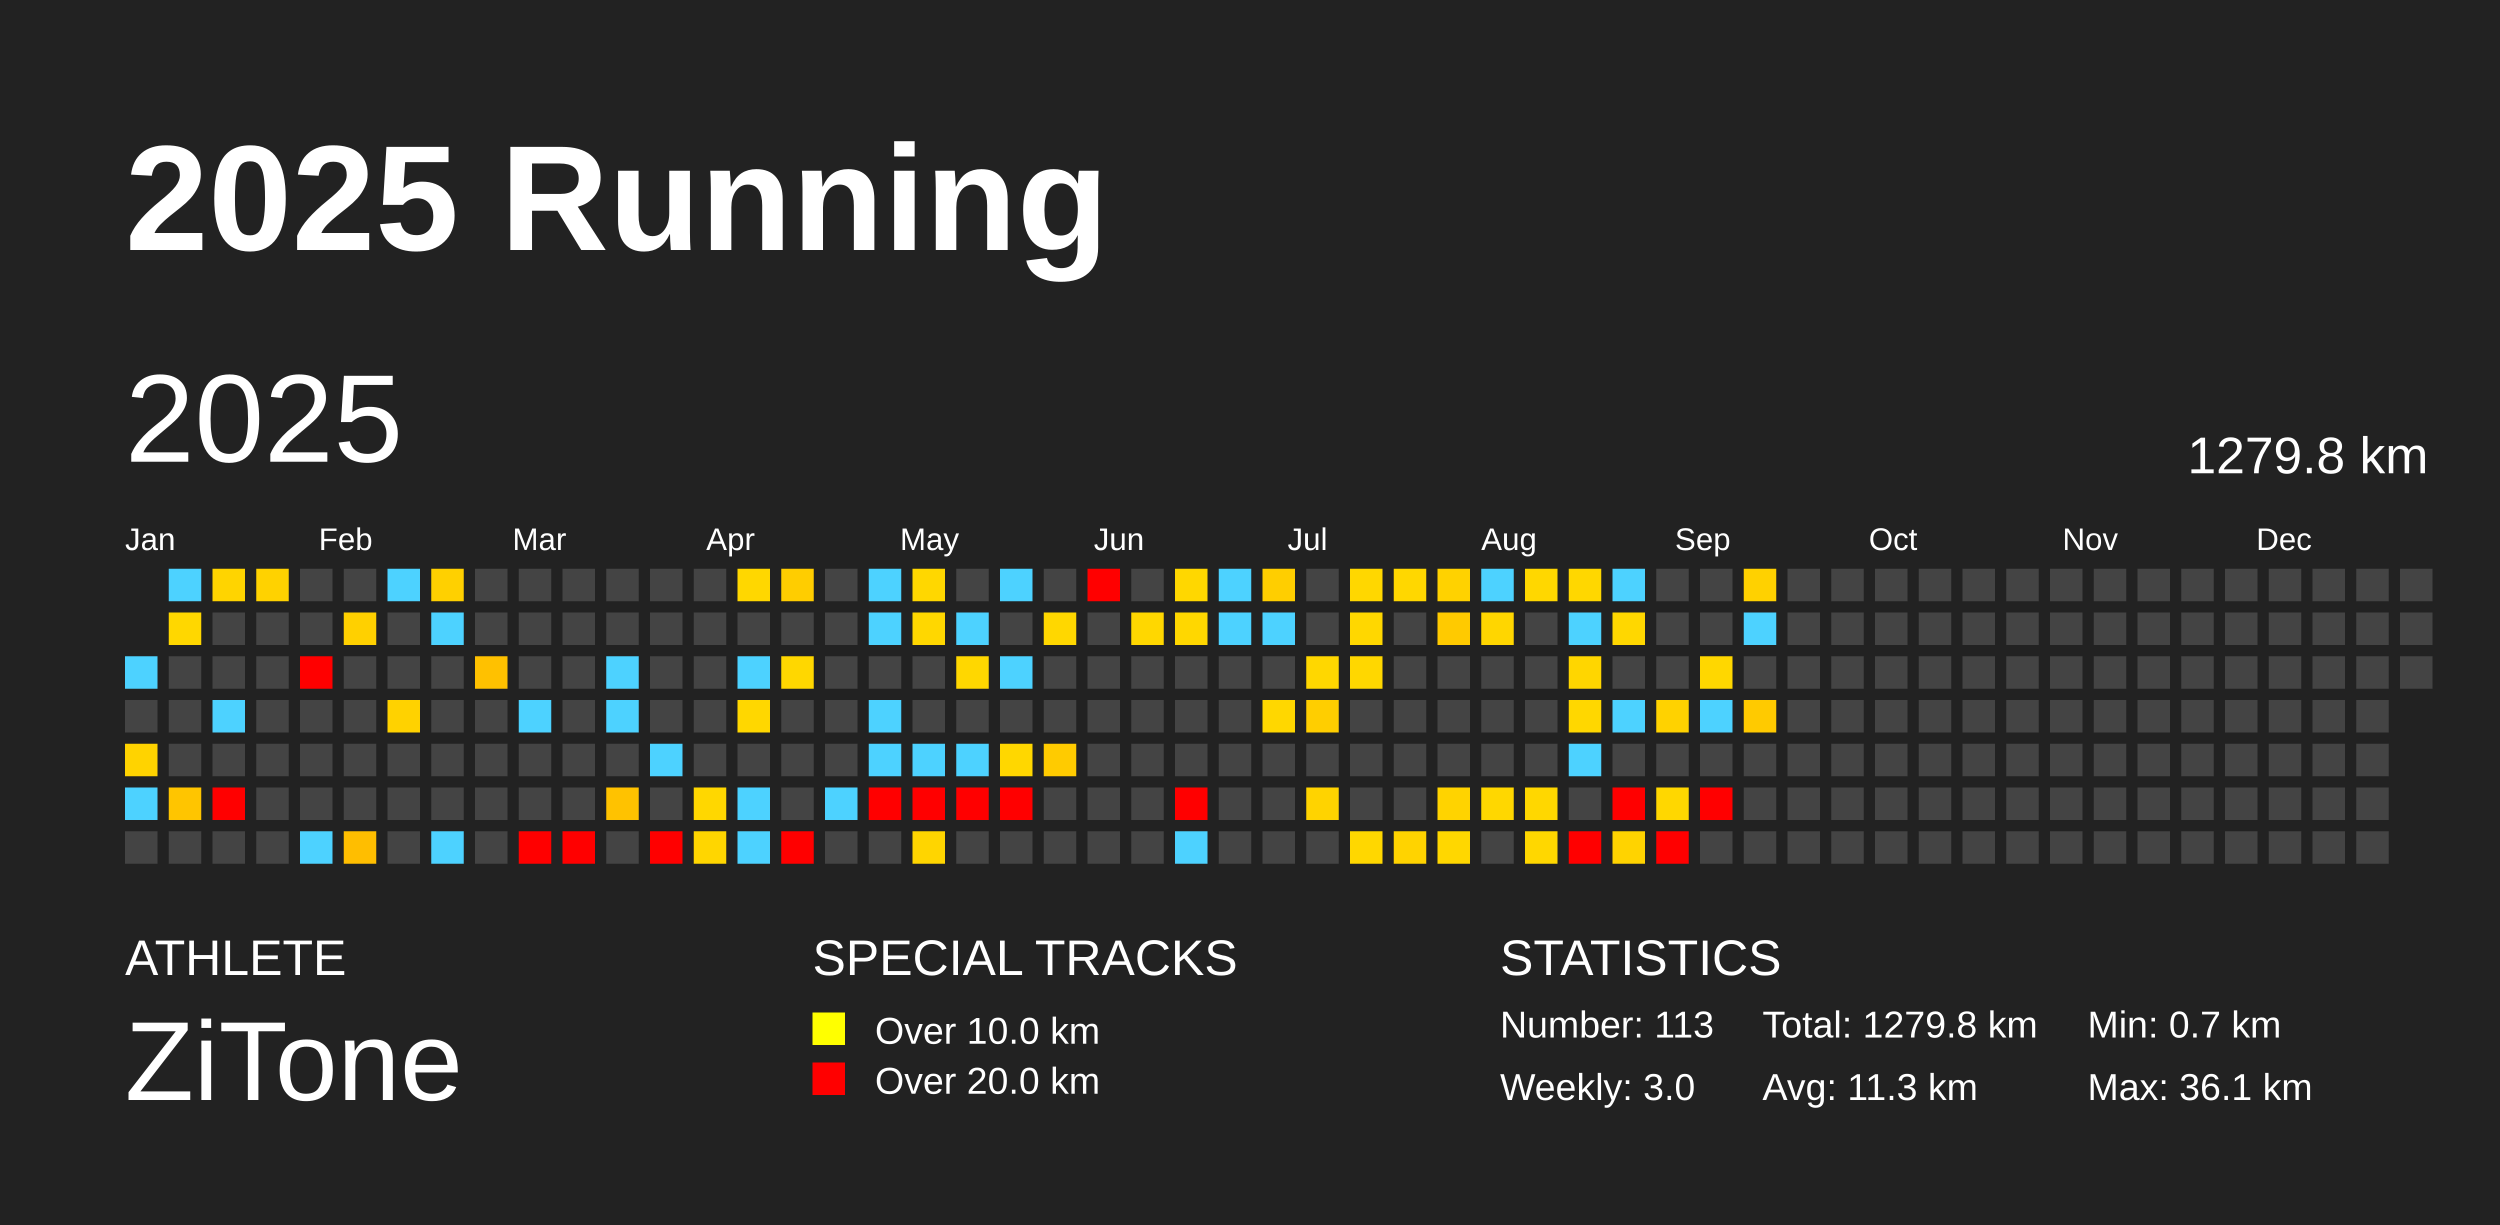
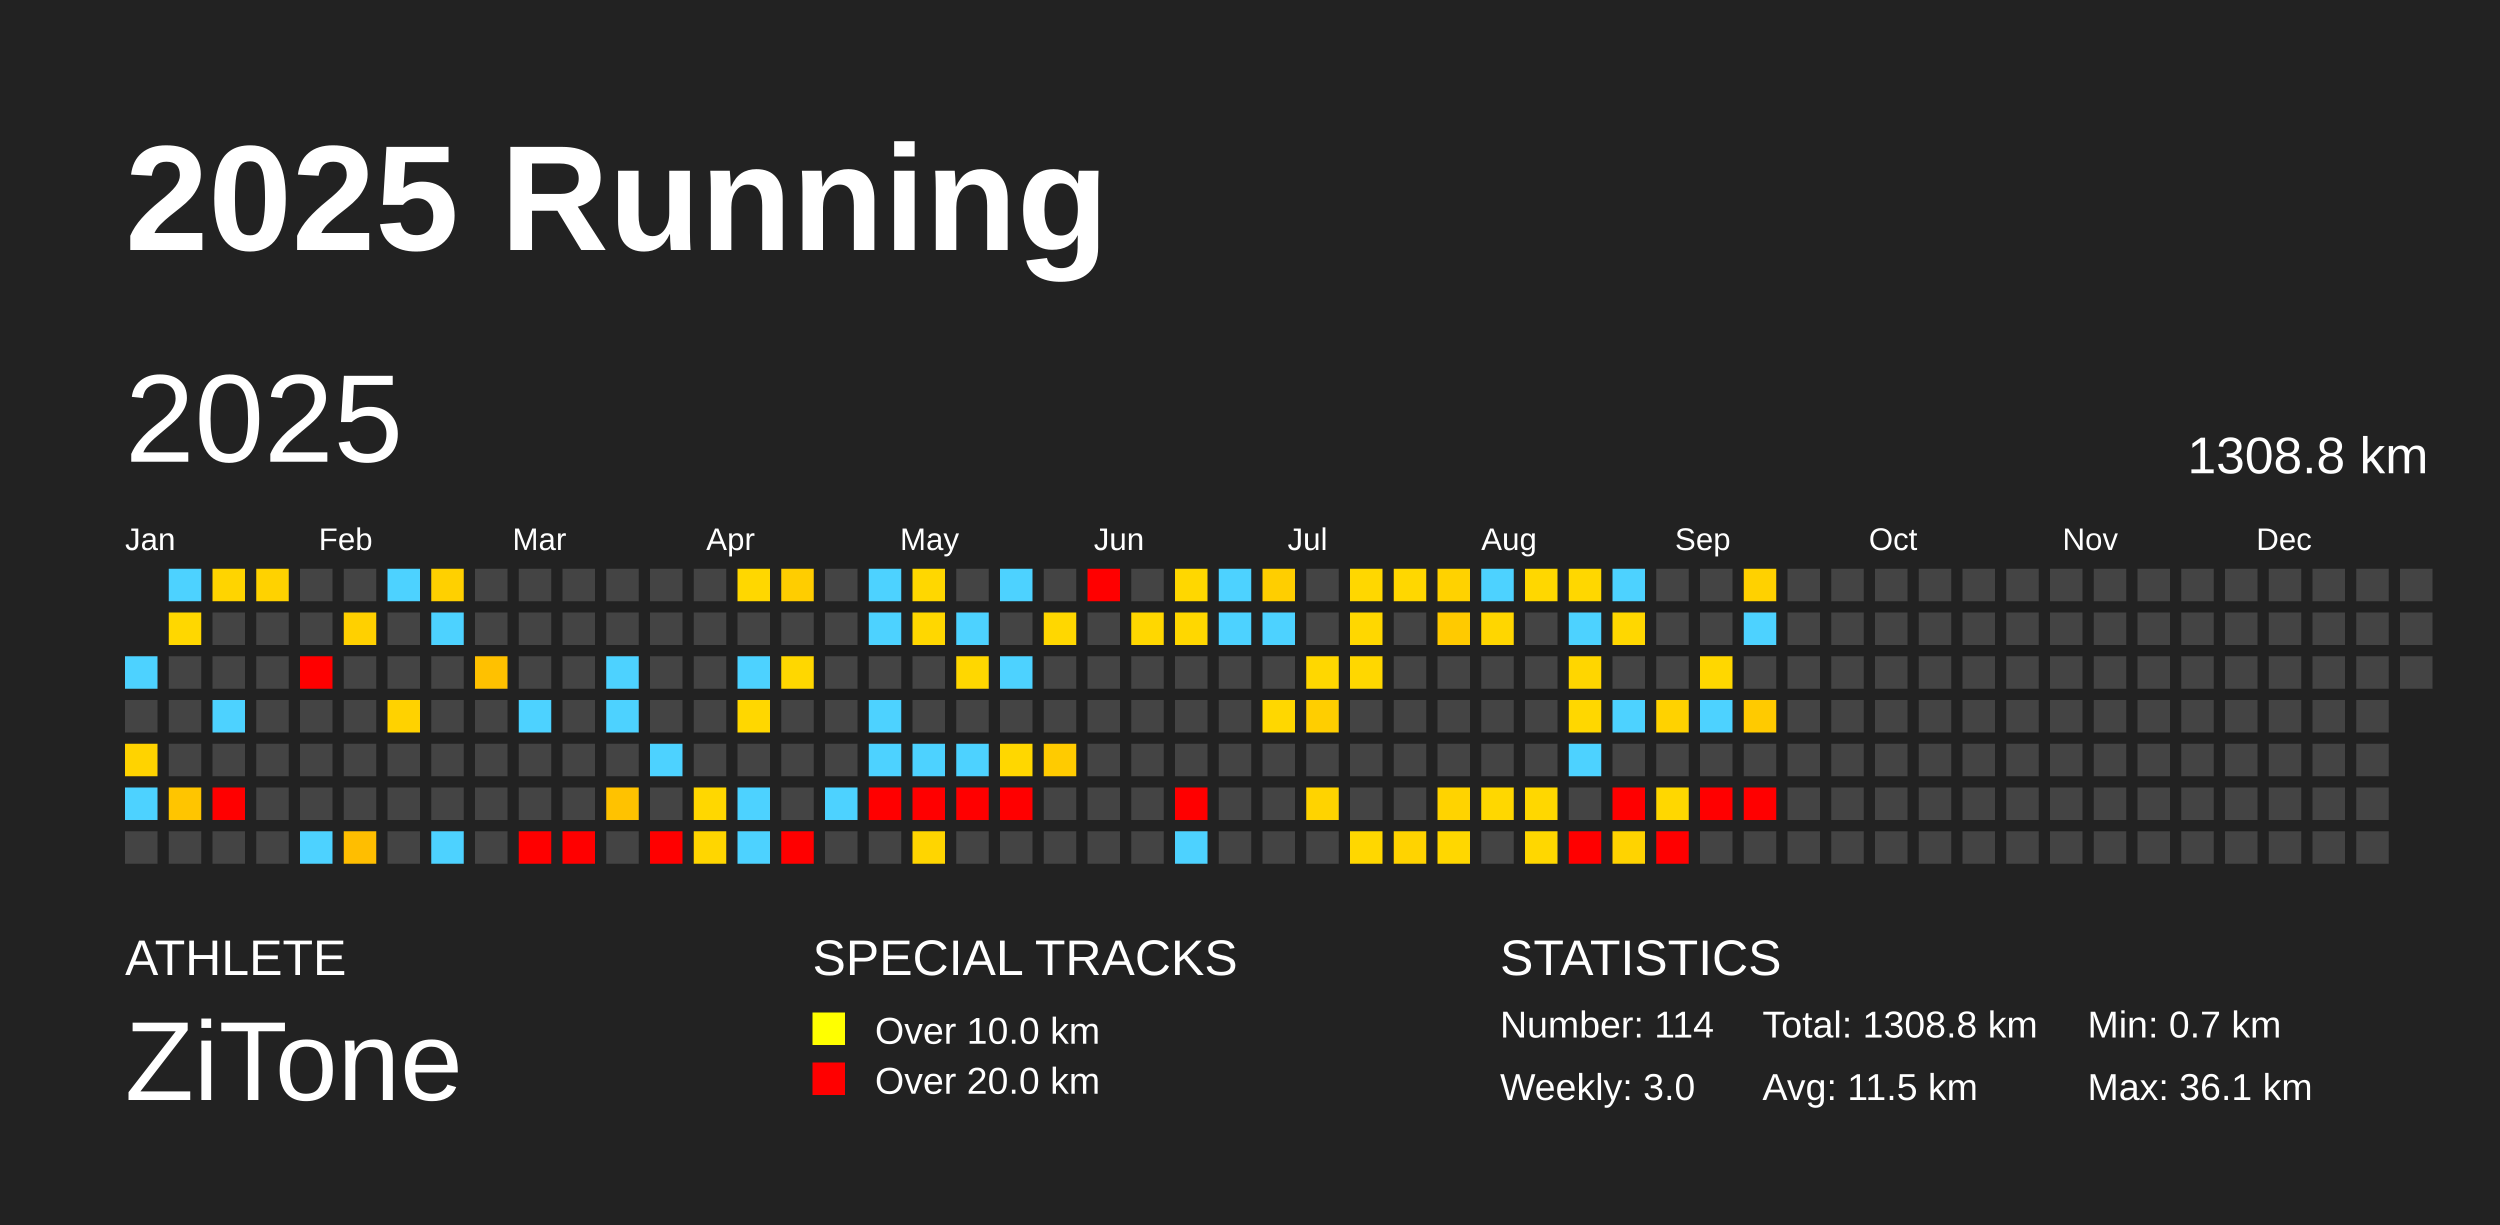
<svg xmlns="http://www.w3.org/2000/svg" baseProfile="full" height="98mm" version="1.1" viewBox="0,0,200,98" width="200mm">
  <defs />
  <rect fill="#222222" height="98" width="200" x="0" y="0" />
  <text fill="#FFFFFF" style="font-size:12px; font-family:Arial; font-weight:bold;" x="10" y="20">2025 Running</text>
  <text fill="#FFFFFF" style="font-size:4px; font-family:Arial" x="10" y="78">ATHLETE</text>
  <text fill="#FFFFFF" style="font-size:9px; font-family:Arial" x="10" y="88">ZiTone</text>
  <text fill="#FFFFFF" style="font-size:4px; font-family:Arial" x="65" y="78">SPECIAL TRACKS</text>
  <rect fill="yellow" height="2.6" width="2.6" x="65" y="81" />
  <text fill="#FFFFFF" style="font-size:3px; font-family:Arial" x="70" y="83.5">Over 10.0 km</text>
  <rect fill="red" height="2.6" width="2.6" x="65" y="85" />
  <text fill="#FFFFFF" style="font-size:3px; font-family:Arial" x="70" y="87.5">Over 20.0 km</text>
  <text fill="#FFFFFF" style="font-size:4px; font-family:Arial" x="120" y="78">STATISTICS</text>
-   <text fill="#FFFFFF" style="font-size:3px; font-family:Arial" x="120" y="83">Number: 113</text>
+   <text fill="#FFFFFF" style="font-size:3px; font-family:Arial" x="120" y="83">Number: 114</text>
  <text fill="#FFFFFF" style="font-size:3px; font-family:Arial" x="120" y="88">Weekly: 3.0</text>
-   <text fill="#FFFFFF" style="font-size:3px; font-family:Arial" x="141" y="83">Total: 1279.8 km</text>
-   <text fill="#FFFFFF" style="font-size:3px; font-family:Arial" x="141" y="88">Avg: 11.3 km</text>
+   <text fill="#FFFFFF" style="font-size:3px; font-family:Arial" x="141" y="83">Total: 1308.8 km</text>
+   <text fill="#FFFFFF" style="font-size:3px; font-family:Arial" x="141" y="88">Avg: 11.5 km</text>
  <text fill="#FFFFFF" style="font-size:3px; font-family:Arial" x="167" y="83">Min: 0.7 km</text>
  <text fill="#FFFFFF" style="font-size:3px; font-family:Arial" x="167" y="88">Max: 36.1 km</text>
  <text dominant-baseline="hanging" fill="#FFFFFF" style="font-size:10.0px; font-family:Arial;" x="10" y="30">2025</text>
-   <text dominant-baseline="hanging" fill="#FFFFFF" style="font-size:4.125px; font-family:Arial;" x="175" y="35">1279.8 km</text>
+   <text dominant-baseline="hanging" fill="#FFFFFF" style="font-size:4.125px; font-family:Arial;" x="175" y="35">1308.8 km</text>
  <text fill="#FFFFFF" style="font-size:2.5px; font-family:Arial" x="10.0" y="44">Jan</text>
  <text fill="#FFFFFF" style="font-size:2.5px; font-family:Arial" x="25.5" y="44">Feb</text>
  <text fill="#FFFFFF" style="font-size:2.5px; font-family:Arial" x="41.0" y="44">Mar</text>
  <text fill="#FFFFFF" style="font-size:2.5px; font-family:Arial" x="56.5" y="44">Apr</text>
  <text fill="#FFFFFF" style="font-size:2.5px; font-family:Arial" x="72.0" y="44">May</text>
  <text fill="#FFFFFF" style="font-size:2.5px; font-family:Arial" x="87.5" y="44">Jun</text>
  <text fill="#FFFFFF" style="font-size:2.5px; font-family:Arial" x="103.0" y="44">Jul</text>
  <text fill="#FFFFFF" style="font-size:2.5px; font-family:Arial" x="118.5" y="44">Aug</text>
  <text fill="#FFFFFF" style="font-size:2.5px; font-family:Arial" x="134.0" y="44">Sep</text>
  <text fill="#FFFFFF" style="font-size:2.5px; font-family:Arial" x="149.5" y="44">Oct</text>
  <text fill="#FFFFFF" style="font-size:2.5px; font-family:Arial" x="165.0" y="44">Nov</text>
  <text fill="#FFFFFF" style="font-size:2.5px; font-family:Arial" x="180.5" y="44">Dec</text>
  <rect fill="#4dd2ff" height="2.6" width="2.6" x="10.0" y="52.5" />
  <rect fill="#444444" height="2.6" width="2.6" x="10.0" y="56.0" />
  <rect fill="#ffd300" height="2.6" width="2.6" x="10.0" y="59.5" />
  <rect fill="#4dd2ff" height="2.6" width="2.6" x="10.0" y="63.0" />
  <rect fill="#444444" height="2.6" width="2.6" x="10.0" y="66.5" />
  <rect fill="#4dd2ff" height="2.6" width="2.6" x="13.5" y="45.5" />
  <rect fill="#ffd700" height="2.6" width="2.6" x="13.5" y="49.0" />
  <rect fill="#444444" height="2.6" width="2.6" x="13.5" y="52.5" />
  <rect fill="#444444" height="2.6" width="2.6" x="13.5" y="56.0" />
  <rect fill="#444444" height="2.6" width="2.6" x="13.5" y="59.5" />
  <rect fill="#ffc500" height="2.6" width="2.6" x="13.5" y="63.0" />
  <rect fill="#444444" height="2.6" width="2.6" x="13.5" y="66.5" />
  <rect fill="#ffd400" height="2.6" width="2.6" x="17.0" y="45.5" />
  <rect fill="#444444" height="2.6" width="2.6" x="17.0" y="49.0" />
  <rect fill="#444444" height="2.6" width="2.6" x="17.0" y="52.5" />
  <rect fill="#4dd2ff" height="2.6" width="2.6" x="17.0" y="56.0" />
  <rect fill="#444444" height="2.6" width="2.6" x="17.0" y="59.5" />
  <rect fill="red" height="2.6" width="2.6" x="17.0" y="63.0" />
  <rect fill="#444444" height="2.6" width="2.6" x="17.0" y="66.5" />
  <rect fill="#ffd200" height="2.6" width="2.6" x="20.5" y="45.5" />
  <rect fill="#444444" height="2.6" width="2.6" x="20.5" y="49.0" />
  <rect fill="#444444" height="2.6" width="2.6" x="20.5" y="52.5" />
  <rect fill="#444444" height="2.6" width="2.6" x="20.5" y="56.0" />
  <rect fill="#444444" height="2.6" width="2.6" x="20.5" y="59.5" />
  <rect fill="#444444" height="2.6" width="2.6" x="20.5" y="63.0" />
  <rect fill="#444444" height="2.6" width="2.6" x="20.5" y="66.5" />
  <rect fill="#444444" height="2.6" width="2.6" x="24.0" y="45.5" />
  <rect fill="#444444" height="2.6" width="2.6" x="24.0" y="49.0" />
  <rect fill="red" height="2.6" width="2.6" x="24.0" y="52.5" />
  <rect fill="#444444" height="2.6" width="2.6" x="24.0" y="56.0" />
  <rect fill="#444444" height="2.6" width="2.6" x="24.0" y="59.5" />
  <rect fill="#444444" height="2.6" width="2.6" x="24.0" y="63.0" />
  <rect fill="#4dd2ff" height="2.6" width="2.6" x="24.0" y="66.5" />
  <rect fill="#444444" height="2.6" width="2.6" x="27.5" y="45.5" />
  <rect fill="#ffd000" height="2.6" width="2.6" x="27.5" y="49.0" />
  <rect fill="#444444" height="2.6" width="2.6" x="27.5" y="52.5" />
  <rect fill="#444444" height="2.6" width="2.6" x="27.5" y="56.0" />
  <rect fill="#444444" height="2.6" width="2.6" x="27.5" y="59.5" />
  <rect fill="#444444" height="2.6" width="2.6" x="27.5" y="63.0" />
  <rect fill="#ffbe00" height="2.6" width="2.6" x="27.5" y="66.5" />
  <rect fill="#4dd2ff" height="2.6" width="2.6" x="31.0" y="45.5" />
  <rect fill="#444444" height="2.6" width="2.6" x="31.0" y="49.0" />
  <rect fill="#444444" height="2.6" width="2.6" x="31.0" y="52.5" />
  <rect fill="#ffd200" height="2.6" width="2.6" x="31.0" y="56.0" />
  <rect fill="#444444" height="2.6" width="2.6" x="31.0" y="59.5" />
  <rect fill="#444444" height="2.6" width="2.6" x="31.0" y="63.0" />
  <rect fill="#444444" height="2.6" width="2.6" x="31.0" y="66.5" />
  <rect fill="#ffd000" height="2.6" width="2.6" x="34.5" y="45.5" />
  <rect fill="#4dd2ff" height="2.6" width="2.6" x="34.5" y="49.0" />
  <rect fill="#444444" height="2.6" width="2.6" x="34.5" y="52.5" />
  <rect fill="#444444" height="2.6" width="2.6" x="34.5" y="56.0" />
  <rect fill="#444444" height="2.6" width="2.6" x="34.5" y="59.5" />
  <rect fill="#444444" height="2.6" width="2.6" x="34.5" y="63.0" />
  <rect fill="#4dd2ff" height="2.6" width="2.6" x="34.5" y="66.5" />
  <rect fill="#444444" height="2.6" width="2.6" x="38.0" y="45.5" />
  <rect fill="#444444" height="2.6" width="2.6" x="38.0" y="49.0" />
  <rect fill="#ffc100" height="2.6" width="2.6" x="38.0" y="52.5" />
  <rect fill="#444444" height="2.6" width="2.6" x="38.0" y="56.0" />
  <rect fill="#444444" height="2.6" width="2.6" x="38.0" y="59.5" />
  <rect fill="#444444" height="2.6" width="2.6" x="38.0" y="63.0" />
  <rect fill="#444444" height="2.6" width="2.6" x="38.0" y="66.5" />
  <rect fill="#444444" height="2.6" width="2.6" x="41.5" y="45.5" />
  <rect fill="#444444" height="2.6" width="2.6" x="41.5" y="49.0" />
  <rect fill="#444444" height="2.6" width="2.6" x="41.5" y="52.5" />
  <rect fill="#4dd2ff" height="2.6" width="2.6" x="41.5" y="56.0" />
  <rect fill="#444444" height="2.6" width="2.6" x="41.5" y="59.5" />
  <rect fill="#444444" height="2.6" width="2.6" x="41.5" y="63.0" />
  <rect fill="red" height="2.6" width="2.6" x="41.5" y="66.5" />
  <rect fill="#444444" height="2.6" width="2.6" x="45.0" y="45.5" />
  <rect fill="#444444" height="2.6" width="2.6" x="45.0" y="49.0" />
  <rect fill="#444444" height="2.6" width="2.6" x="45.0" y="52.5" />
  <rect fill="#444444" height="2.6" width="2.6" x="45.0" y="56.0" />
  <rect fill="#444444" height="2.6" width="2.6" x="45.0" y="59.5" />
  <rect fill="#444444" height="2.6" width="2.6" x="45.0" y="63.0" />
  <rect fill="red" height="2.6" width="2.6" x="45.0" y="66.5" />
  <rect fill="#444444" height="2.6" width="2.6" x="48.5" y="45.5" />
  <rect fill="#444444" height="2.6" width="2.6" x="48.5" y="49.0" />
  <rect fill="#4dd2ff" height="2.6" width="2.6" x="48.5" y="52.5" />
  <rect fill="#4dd2ff" height="2.6" width="2.6" x="48.5" y="56.0" />
  <rect fill="#444444" height="2.6" width="2.6" x="48.5" y="59.5" />
  <rect fill="#ffc200" height="2.6" width="2.6" x="48.5" y="63.0" />
  <rect fill="#444444" height="2.6" width="2.6" x="48.5" y="66.5" />
  <rect fill="#444444" height="2.6" width="2.6" x="52.0" y="45.5" />
  <rect fill="#444444" height="2.6" width="2.6" x="52.0" y="49.0" />
  <rect fill="#444444" height="2.6" width="2.6" x="52.0" y="52.5" />
  <rect fill="#444444" height="2.6" width="2.6" x="52.0" y="56.0" />
  <rect fill="#4dd2ff" height="2.6" width="2.6" x="52.0" y="59.5" />
  <rect fill="#444444" height="2.6" width="2.6" x="52.0" y="63.0" />
  <rect fill="red" height="2.6" width="2.6" x="52.0" y="66.5" />
  <rect fill="#444444" height="2.6" width="2.6" x="55.5" y="45.5" />
  <rect fill="#444444" height="2.6" width="2.6" x="55.5" y="49.0" />
  <rect fill="#444444" height="2.6" width="2.6" x="55.5" y="52.5" />
  <rect fill="#444444" height="2.6" width="2.6" x="55.5" y="56.0" />
  <rect fill="#444444" height="2.6" width="2.6" x="55.5" y="59.5" />
  <rect fill="#ffd700" height="2.6" width="2.6" x="55.5" y="63.0" />
  <rect fill="#ffd600" height="2.6" width="2.6" x="55.5" y="66.5" />
  <rect fill="#ffd700" height="2.6" width="2.6" x="59.0" y="45.5" />
  <rect fill="#444444" height="2.6" width="2.6" x="59.0" y="49.0" />
  <rect fill="#4dd2ff" height="2.6" width="2.6" x="59.0" y="52.5" />
  <rect fill="#ffd700" height="2.6" width="2.6" x="59.0" y="56.0" />
  <rect fill="#444444" height="2.6" width="2.6" x="59.0" y="59.5" />
  <rect fill="#4dd2ff" height="2.6" width="2.6" x="59.0" y="63.0" />
  <rect fill="#4dd2ff" height="2.6" width="2.6" x="59.0" y="66.5" />
  <rect fill="#ffcd00" height="2.6" width="2.6" x="62.5" y="45.5" />
  <rect fill="#444444" height="2.6" width="2.6" x="62.5" y="49.0" />
  <rect fill="#ffd700" height="2.6" width="2.6" x="62.5" y="52.5" />
  <rect fill="#444444" height="2.6" width="2.6" x="62.5" y="56.0" />
  <rect fill="#444444" height="2.6" width="2.6" x="62.5" y="59.5" />
  <rect fill="#444444" height="2.6" width="2.6" x="62.5" y="63.0" />
  <rect fill="red" height="2.6" width="2.6" x="62.5" y="66.5" />
  <rect fill="#444444" height="2.6" width="2.6" x="66.0" y="45.5" />
  <rect fill="#444444" height="2.6" width="2.6" x="66.0" y="49.0" />
  <rect fill="#444444" height="2.6" width="2.6" x="66.0" y="52.5" />
  <rect fill="#444444" height="2.6" width="2.6" x="66.0" y="56.0" />
  <rect fill="#444444" height="2.6" width="2.6" x="66.0" y="59.5" />
  <rect fill="#4dd2ff" height="2.6" width="2.6" x="66.0" y="63.0" />
  <rect fill="#444444" height="2.6" width="2.6" x="66.0" y="66.5" />
  <rect fill="#4dd2ff" height="2.6" width="2.6" x="69.5" y="45.5" />
  <rect fill="#4dd2ff" height="2.6" width="2.6" x="69.5" y="49.0" />
  <rect fill="#444444" height="2.6" width="2.6" x="69.5" y="52.5" />
  <rect fill="#4dd2ff" height="2.6" width="2.6" x="69.5" y="56.0" />
  <rect fill="#4dd2ff" height="2.6" width="2.6" x="69.5" y="59.5" />
  <rect fill="red" height="2.6" width="2.6" x="69.5" y="63.0" />
  <rect fill="#444444" height="2.6" width="2.6" x="69.5" y="66.5" />
  <rect fill="#ffd700" height="2.6" width="2.6" x="73.0" y="45.5" />
  <rect fill="#ffd700" height="2.6" width="2.6" x="73.0" y="49.0" />
  <rect fill="#444444" height="2.6" width="2.6" x="73.0" y="52.5" />
  <rect fill="#444444" height="2.6" width="2.6" x="73.0" y="56.0" />
  <rect fill="#4dd2ff" height="2.6" width="2.6" x="73.0" y="59.5" />
  <rect fill="red" height="2.6" width="2.6" x="73.0" y="63.0" />
  <rect fill="#ffd500" height="2.6" width="2.6" x="73.0" y="66.5" />
  <rect fill="#444444" height="2.6" width="2.6" x="76.5" y="45.5" />
  <rect fill="#4dd2ff" height="2.6" width="2.6" x="76.5" y="49.0" />
  <rect fill="#ffd700" height="2.6" width="2.6" x="76.5" y="52.5" />
  <rect fill="#444444" height="2.6" width="2.6" x="76.5" y="56.0" />
  <rect fill="#4dd2ff" height="2.6" width="2.6" x="76.5" y="59.5" />
  <rect fill="red" height="2.6" width="2.6" x="76.5" y="63.0" />
  <rect fill="#444444" height="2.6" width="2.6" x="76.5" y="66.5" />
  <rect fill="#4dd2ff" height="2.6" width="2.6" x="80.0" y="45.5" />
  <rect fill="#444444" height="2.6" width="2.6" x="80.0" y="49.0" />
  <rect fill="#4dd2ff" height="2.6" width="2.6" x="80.0" y="52.5" />
  <rect fill="#444444" height="2.6" width="2.6" x="80.0" y="56.0" />
  <rect fill="#ffd700" height="2.6" width="2.6" x="80.0" y="59.5" />
  <rect fill="red" height="2.6" width="2.6" x="80.0" y="63.0" />
  <rect fill="#444444" height="2.6" width="2.6" x="80.0" y="66.5" />
  <rect fill="#444444" height="2.6" width="2.6" x="83.5" y="45.5" />
  <rect fill="#ffd700" height="2.6" width="2.6" x="83.5" y="49.0" />
  <rect fill="#444444" height="2.6" width="2.6" x="83.5" y="52.5" />
  <rect fill="#444444" height="2.6" width="2.6" x="83.5" y="56.0" />
  <rect fill="#ffcb00" height="2.6" width="2.6" x="83.5" y="59.5" />
  <rect fill="#444444" height="2.6" width="2.6" x="83.5" y="63.0" />
  <rect fill="#444444" height="2.6" width="2.6" x="83.5" y="66.5" />
  <rect fill="red" height="2.6" width="2.6" x="87.0" y="45.5" />
  <rect fill="#444444" height="2.6" width="2.6" x="87.0" y="49.0" />
  <rect fill="#444444" height="2.6" width="2.6" x="87.0" y="52.5" />
  <rect fill="#444444" height="2.6" width="2.6" x="87.0" y="56.0" />
  <rect fill="#444444" height="2.6" width="2.6" x="87.0" y="59.5" />
  <rect fill="#444444" height="2.6" width="2.6" x="87.0" y="63.0" />
  <rect fill="#444444" height="2.6" width="2.6" x="87.0" y="66.5" />
  <rect fill="#444444" height="2.6" width="2.6" x="90.5" y="45.5" />
  <rect fill="#ffd700" height="2.6" width="2.6" x="90.5" y="49.0" />
  <rect fill="#444444" height="2.6" width="2.6" x="90.5" y="52.5" />
  <rect fill="#444444" height="2.6" width="2.6" x="90.5" y="56.0" />
  <rect fill="#444444" height="2.6" width="2.6" x="90.5" y="59.5" />
  <rect fill="#444444" height="2.6" width="2.6" x="90.5" y="63.0" />
  <rect fill="#444444" height="2.6" width="2.6" x="90.5" y="66.5" />
  <rect fill="#ffd700" height="2.6" width="2.6" x="94.0" y="45.5" />
  <rect fill="#ffd700" height="2.6" width="2.6" x="94.0" y="49.0" />
  <rect fill="#444444" height="2.6" width="2.6" x="94.0" y="52.5" />
  <rect fill="#444444" height="2.6" width="2.6" x="94.0" y="56.0" />
  <rect fill="#444444" height="2.6" width="2.6" x="94.0" y="59.5" />
  <rect fill="red" height="2.6" width="2.6" x="94.0" y="63.0" />
  <rect fill="#4dd2ff" height="2.6" width="2.6" x="94.0" y="66.5" />
  <rect fill="#4dd2ff" height="2.6" width="2.6" x="97.5" y="45.5" />
  <rect fill="#4dd2ff" height="2.6" width="2.6" x="97.5" y="49.0" />
  <rect fill="#444444" height="2.6" width="2.6" x="97.5" y="52.5" />
  <rect fill="#444444" height="2.6" width="2.6" x="97.5" y="56.0" />
  <rect fill="#444444" height="2.6" width="2.6" x="97.5" y="59.5" />
  <rect fill="#444444" height="2.6" width="2.6" x="97.5" y="63.0" />
  <rect fill="#444444" height="2.6" width="2.6" x="97.5" y="66.5" />
  <rect fill="#ffce00" height="2.6" width="2.6" x="101.0" y="45.5" />
  <rect fill="#4dd2ff" height="2.6" width="2.6" x="101.0" y="49.0" />
  <rect fill="#444444" height="2.6" width="2.6" x="101.0" y="52.5" />
  <rect fill="#ffd700" height="2.6" width="2.6" x="101.0" y="56.0" />
  <rect fill="#444444" height="2.6" width="2.6" x="101.0" y="59.5" />
  <rect fill="#444444" height="2.6" width="2.6" x="101.0" y="63.0" />
  <rect fill="#444444" height="2.6" width="2.6" x="101.0" y="66.5" />
  <rect fill="#444444" height="2.6" width="2.6" x="104.5" y="45.5" />
  <rect fill="#444444" height="2.6" width="2.6" x="104.5" y="49.0" />
  <rect fill="#ffd700" height="2.6" width="2.6" x="104.5" y="52.5" />
  <rect fill="#ffce00" height="2.6" width="2.6" x="104.5" y="56.0" />
  <rect fill="#444444" height="2.6" width="2.6" x="104.5" y="59.5" />
  <rect fill="#ffd300" height="2.6" width="2.6" x="104.5" y="63.0" />
  <rect fill="#444444" height="2.6" width="2.6" x="104.5" y="66.5" />
  <rect fill="#ffd700" height="2.6" width="2.6" x="108.0" y="45.5" />
  <rect fill="#ffd700" height="2.6" width="2.6" x="108.0" y="49.0" />
  <rect fill="#ffd700" height="2.6" width="2.6" x="108.0" y="52.5" />
  <rect fill="#444444" height="2.6" width="2.6" x="108.0" y="56.0" />
  <rect fill="#444444" height="2.6" width="2.6" x="108.0" y="59.5" />
  <rect fill="#444444" height="2.6" width="2.6" x="108.0" y="63.0" />
  <rect fill="#ffd700" height="2.6" width="2.6" x="108.0" y="66.5" />
  <rect fill="#ffd700" height="2.6" width="2.6" x="111.5" y="45.5" />
  <rect fill="#444444" height="2.6" width="2.6" x="111.5" y="49.0" />
  <rect fill="#444444" height="2.6" width="2.6" x="111.5" y="52.5" />
  <rect fill="#444444" height="2.6" width="2.6" x="111.5" y="56.0" />
  <rect fill="#444444" height="2.6" width="2.6" x="111.5" y="59.5" />
  <rect fill="#444444" height="2.6" width="2.6" x="111.5" y="63.0" />
  <rect fill="#ffd300" height="2.6" width="2.6" x="111.5" y="66.5" />
  <rect fill="#ffd200" height="2.6" width="2.6" x="115.0" y="45.5" />
  <rect fill="#ffca00" height="2.6" width="2.6" x="115.0" y="49.0" />
  <rect fill="#444444" height="2.6" width="2.6" x="115.0" y="52.5" />
  <rect fill="#444444" height="2.6" width="2.6" x="115.0" y="56.0" />
  <rect fill="#444444" height="2.6" width="2.6" x="115.0" y="59.5" />
  <rect fill="#ffd300" height="2.6" width="2.6" x="115.0" y="63.0" />
  <rect fill="#ffd700" height="2.6" width="2.6" x="115.0" y="66.5" />
  <rect fill="#4dd2ff" height="2.6" width="2.6" x="118.5" y="45.5" />
  <rect fill="#ffd600" height="2.6" width="2.6" x="118.5" y="49.0" />
  <rect fill="#444444" height="2.6" width="2.6" x="118.5" y="52.5" />
  <rect fill="#444444" height="2.6" width="2.6" x="118.5" y="56.0" />
  <rect fill="#444444" height="2.6" width="2.6" x="118.5" y="59.5" />
  <rect fill="#ffd700" height="2.6" width="2.6" x="118.5" y="63.0" />
  <rect fill="#444444" height="2.6" width="2.6" x="118.5" y="66.5" />
  <rect fill="#ffd700" height="2.6" width="2.6" x="122.0" y="45.5" />
  <rect fill="#444444" height="2.6" width="2.6" x="122.0" y="49.0" />
  <rect fill="#444444" height="2.6" width="2.6" x="122.0" y="52.5" />
  <rect fill="#444444" height="2.6" width="2.6" x="122.0" y="56.0" />
  <rect fill="#444444" height="2.6" width="2.6" x="122.0" y="59.5" />
  <rect fill="#ffd700" height="2.6" width="2.6" x="122.0" y="63.0" />
  <rect fill="#ffd700" height="2.6" width="2.6" x="122.0" y="66.5" />
  <rect fill="#ffd700" height="2.6" width="2.6" x="125.5" y="45.5" />
  <rect fill="#4dd2ff" height="2.6" width="2.6" x="125.5" y="49.0" />
  <rect fill="#ffd600" height="2.6" width="2.6" x="125.5" y="52.5" />
  <rect fill="#ffd700" height="2.6" width="2.6" x="125.5" y="56.0" />
  <rect fill="#4dd2ff" height="2.6" width="2.6" x="125.5" y="59.5" />
  <rect fill="#444444" height="2.6" width="2.6" x="125.5" y="63.0" />
  <rect fill="red" height="2.6" width="2.6" x="125.5" y="66.5" />
  <rect fill="#4dd2ff" height="2.6" width="2.6" x="129.0" y="45.5" />
  <rect fill="#ffd700" height="2.6" width="2.6" x="129.0" y="49.0" />
  <rect fill="#444444" height="2.6" width="2.6" x="129.0" y="52.5" />
  <rect fill="#4dd2ff" height="2.6" width="2.6" x="129.0" y="56.0" />
  <rect fill="#444444" height="2.6" width="2.6" x="129.0" y="59.5" />
  <rect fill="red" height="2.6" width="2.6" x="129.0" y="63.0" />
  <rect fill="#ffd300" height="2.6" width="2.6" x="129.0" y="66.5" />
  <rect fill="#444444" height="2.6" width="2.6" x="132.5" y="45.5" />
  <rect fill="#444444" height="2.6" width="2.6" x="132.5" y="49.0" />
  <rect fill="#444444" height="2.6" width="2.6" x="132.5" y="52.5" />
  <rect fill="#ffd200" height="2.6" width="2.6" x="132.5" y="56.0" />
  <rect fill="#444444" height="2.6" width="2.6" x="132.5" y="59.5" />
  <rect fill="#ffd700" height="2.6" width="2.6" x="132.5" y="63.0" />
  <rect fill="red" height="2.6" width="2.6" x="132.5" y="66.5" />
  <rect fill="#444444" height="2.6" width="2.6" x="136.0" y="45.5" />
  <rect fill="#444444" height="2.6" width="2.6" x="136.0" y="49.0" />
  <rect fill="#ffd700" height="2.6" width="2.6" x="136.0" y="52.5" />
  <rect fill="#4dd2ff" height="2.6" width="2.6" x="136.0" y="56.0" />
  <rect fill="#444444" height="2.6" width="2.6" x="136.0" y="59.5" />
  <rect fill="red" height="2.6" width="2.6" x="136.0" y="63.0" />
  <rect fill="#444444" height="2.6" width="2.6" x="136.0" y="66.5" />
  <rect fill="#ffd100" height="2.6" width="2.6" x="139.5" y="45.5" />
  <rect fill="#4dd2ff" height="2.6" width="2.6" x="139.5" y="49.0" />
  <rect fill="#444444" height="2.6" width="2.6" x="139.5" y="52.5" />
  <rect fill="#ffca00" height="2.6" width="2.6" x="139.5" y="56.0" />
  <rect fill="#444444" height="2.6" width="2.6" x="139.5" y="59.5" />
-   <rect fill="#444444" height="2.6" width="2.6" x="139.5" y="63.0" />
+   <rect fill="red" height="2.6" width="2.6" x="139.5" y="63.0" />
  <rect fill="#444444" height="2.6" width="2.6" x="139.5" y="66.5" />
  <rect fill="#444444" height="2.6" width="2.6" x="143.0" y="45.5" />
  <rect fill="#444444" height="2.6" width="2.6" x="143.0" y="49.0" />
  <rect fill="#444444" height="2.6" width="2.6" x="143.0" y="52.5" />
  <rect fill="#444444" height="2.6" width="2.6" x="143.0" y="56.0" />
  <rect fill="#444444" height="2.6" width="2.6" x="143.0" y="59.5" />
  <rect fill="#444444" height="2.6" width="2.6" x="143.0" y="63.0" />
  <rect fill="#444444" height="2.6" width="2.6" x="143.0" y="66.5" />
  <rect fill="#444444" height="2.6" width="2.6" x="146.5" y="45.5" />
  <rect fill="#444444" height="2.6" width="2.6" x="146.5" y="49.0" />
  <rect fill="#444444" height="2.6" width="2.6" x="146.5" y="52.5" />
  <rect fill="#444444" height="2.6" width="2.6" x="146.5" y="56.0" />
  <rect fill="#444444" height="2.6" width="2.6" x="146.5" y="59.5" />
  <rect fill="#444444" height="2.6" width="2.6" x="146.5" y="63.0" />
  <rect fill="#444444" height="2.6" width="2.6" x="146.5" y="66.5" />
  <rect fill="#444444" height="2.6" width="2.6" x="150.0" y="45.5" />
  <rect fill="#444444" height="2.6" width="2.6" x="150.0" y="49.0" />
  <rect fill="#444444" height="2.6" width="2.6" x="150.0" y="52.5" />
  <rect fill="#444444" height="2.6" width="2.6" x="150.0" y="56.0" />
  <rect fill="#444444" height="2.6" width="2.6" x="150.0" y="59.5" />
  <rect fill="#444444" height="2.6" width="2.6" x="150.0" y="63.0" />
  <rect fill="#444444" height="2.6" width="2.6" x="150.0" y="66.5" />
  <rect fill="#444444" height="2.6" width="2.6" x="153.5" y="45.5" />
  <rect fill="#444444" height="2.6" width="2.6" x="153.5" y="49.0" />
  <rect fill="#444444" height="2.6" width="2.6" x="153.5" y="52.5" />
  <rect fill="#444444" height="2.6" width="2.6" x="153.5" y="56.0" />
  <rect fill="#444444" height="2.6" width="2.6" x="153.5" y="59.5" />
  <rect fill="#444444" height="2.6" width="2.6" x="153.5" y="63.0" />
  <rect fill="#444444" height="2.6" width="2.6" x="153.5" y="66.5" />
  <rect fill="#444444" height="2.6" width="2.6" x="157.0" y="45.5" />
  <rect fill="#444444" height="2.6" width="2.6" x="157.0" y="49.0" />
  <rect fill="#444444" height="2.6" width="2.6" x="157.0" y="52.5" />
  <rect fill="#444444" height="2.6" width="2.6" x="157.0" y="56.0" />
  <rect fill="#444444" height="2.6" width="2.6" x="157.0" y="59.5" />
  <rect fill="#444444" height="2.6" width="2.6" x="157.0" y="63.0" />
  <rect fill="#444444" height="2.6" width="2.6" x="157.0" y="66.5" />
  <rect fill="#444444" height="2.6" width="2.6" x="160.5" y="45.5" />
  <rect fill="#444444" height="2.6" width="2.6" x="160.5" y="49.0" />
  <rect fill="#444444" height="2.6" width="2.6" x="160.5" y="52.5" />
  <rect fill="#444444" height="2.6" width="2.6" x="160.5" y="56.0" />
  <rect fill="#444444" height="2.6" width="2.6" x="160.5" y="59.5" />
  <rect fill="#444444" height="2.6" width="2.6" x="160.5" y="63.0" />
  <rect fill="#444444" height="2.6" width="2.6" x="160.5" y="66.5" />
  <rect fill="#444444" height="2.6" width="2.6" x="164.0" y="45.5" />
  <rect fill="#444444" height="2.6" width="2.6" x="164.0" y="49.0" />
  <rect fill="#444444" height="2.6" width="2.6" x="164.0" y="52.5" />
  <rect fill="#444444" height="2.6" width="2.6" x="164.0" y="56.0" />
  <rect fill="#444444" height="2.6" width="2.6" x="164.0" y="59.5" />
  <rect fill="#444444" height="2.6" width="2.6" x="164.0" y="63.0" />
  <rect fill="#444444" height="2.6" width="2.6" x="164.0" y="66.5" />
  <rect fill="#444444" height="2.6" width="2.6" x="167.5" y="45.5" />
  <rect fill="#444444" height="2.6" width="2.6" x="167.5" y="49.0" />
  <rect fill="#444444" height="2.6" width="2.6" x="167.5" y="52.5" />
  <rect fill="#444444" height="2.6" width="2.6" x="167.5" y="56.0" />
  <rect fill="#444444" height="2.6" width="2.6" x="167.5" y="59.5" />
  <rect fill="#444444" height="2.6" width="2.6" x="167.5" y="63.0" />
  <rect fill="#444444" height="2.6" width="2.6" x="167.5" y="66.5" />
  <rect fill="#444444" height="2.6" width="2.6" x="171.0" y="45.5" />
  <rect fill="#444444" height="2.6" width="2.6" x="171.0" y="49.0" />
  <rect fill="#444444" height="2.6" width="2.6" x="171.0" y="52.5" />
  <rect fill="#444444" height="2.6" width="2.6" x="171.0" y="56.0" />
  <rect fill="#444444" height="2.6" width="2.6" x="171.0" y="59.5" />
  <rect fill="#444444" height="2.6" width="2.6" x="171.0" y="63.0" />
  <rect fill="#444444" height="2.6" width="2.6" x="171.0" y="66.5" />
  <rect fill="#444444" height="2.6" width="2.6" x="174.5" y="45.5" />
  <rect fill="#444444" height="2.6" width="2.6" x="174.5" y="49.0" />
  <rect fill="#444444" height="2.6" width="2.6" x="174.5" y="52.5" />
  <rect fill="#444444" height="2.6" width="2.6" x="174.5" y="56.0" />
  <rect fill="#444444" height="2.6" width="2.6" x="174.5" y="59.5" />
  <rect fill="#444444" height="2.6" width="2.6" x="174.5" y="63.0" />
  <rect fill="#444444" height="2.6" width="2.6" x="174.5" y="66.5" />
  <rect fill="#444444" height="2.6" width="2.6" x="178.0" y="45.5" />
  <rect fill="#444444" height="2.6" width="2.6" x="178.0" y="49.0" />
  <rect fill="#444444" height="2.6" width="2.6" x="178.0" y="52.5" />
  <rect fill="#444444" height="2.6" width="2.6" x="178.0" y="56.0" />
  <rect fill="#444444" height="2.6" width="2.6" x="178.0" y="59.5" />
  <rect fill="#444444" height="2.6" width="2.6" x="178.0" y="63.0" />
  <rect fill="#444444" height="2.6" width="2.6" x="178.0" y="66.5" />
  <rect fill="#444444" height="2.6" width="2.6" x="181.5" y="45.5" />
  <rect fill="#444444" height="2.6" width="2.6" x="181.5" y="49.0" />
  <rect fill="#444444" height="2.6" width="2.6" x="181.5" y="52.5" />
  <rect fill="#444444" height="2.6" width="2.6" x="181.5" y="56.0" />
  <rect fill="#444444" height="2.6" width="2.6" x="181.5" y="59.5" />
  <rect fill="#444444" height="2.6" width="2.6" x="181.5" y="63.0" />
  <rect fill="#444444" height="2.6" width="2.6" x="181.5" y="66.5" />
  <rect fill="#444444" height="2.6" width="2.6" x="185.0" y="45.5" />
  <rect fill="#444444" height="2.6" width="2.6" x="185.0" y="49.0" />
  <rect fill="#444444" height="2.6" width="2.6" x="185.0" y="52.5" />
  <rect fill="#444444" height="2.6" width="2.6" x="185.0" y="56.0" />
  <rect fill="#444444" height="2.6" width="2.6" x="185.0" y="59.5" />
  <rect fill="#444444" height="2.6" width="2.6" x="185.0" y="63.0" />
  <rect fill="#444444" height="2.6" width="2.6" x="185.0" y="66.5" />
  <rect fill="#444444" height="2.6" width="2.6" x="188.5" y="45.5" />
  <rect fill="#444444" height="2.6" width="2.6" x="188.5" y="49.0" />
  <rect fill="#444444" height="2.6" width="2.6" x="188.5" y="52.5" />
  <rect fill="#444444" height="2.6" width="2.6" x="188.5" y="56.0" />
  <rect fill="#444444" height="2.6" width="2.6" x="188.5" y="59.5" />
  <rect fill="#444444" height="2.6" width="2.6" x="188.5" y="63.0" />
  <rect fill="#444444" height="2.6" width="2.6" x="188.5" y="66.5" />
  <rect fill="#444444" height="2.6" width="2.6" x="192.0" y="45.5" />
  <rect fill="#444444" height="2.6" width="2.6" x="192.0" y="49.0" />
  <rect fill="#444444" height="2.6" width="2.6" x="192.0" y="52.5" />
</svg>
